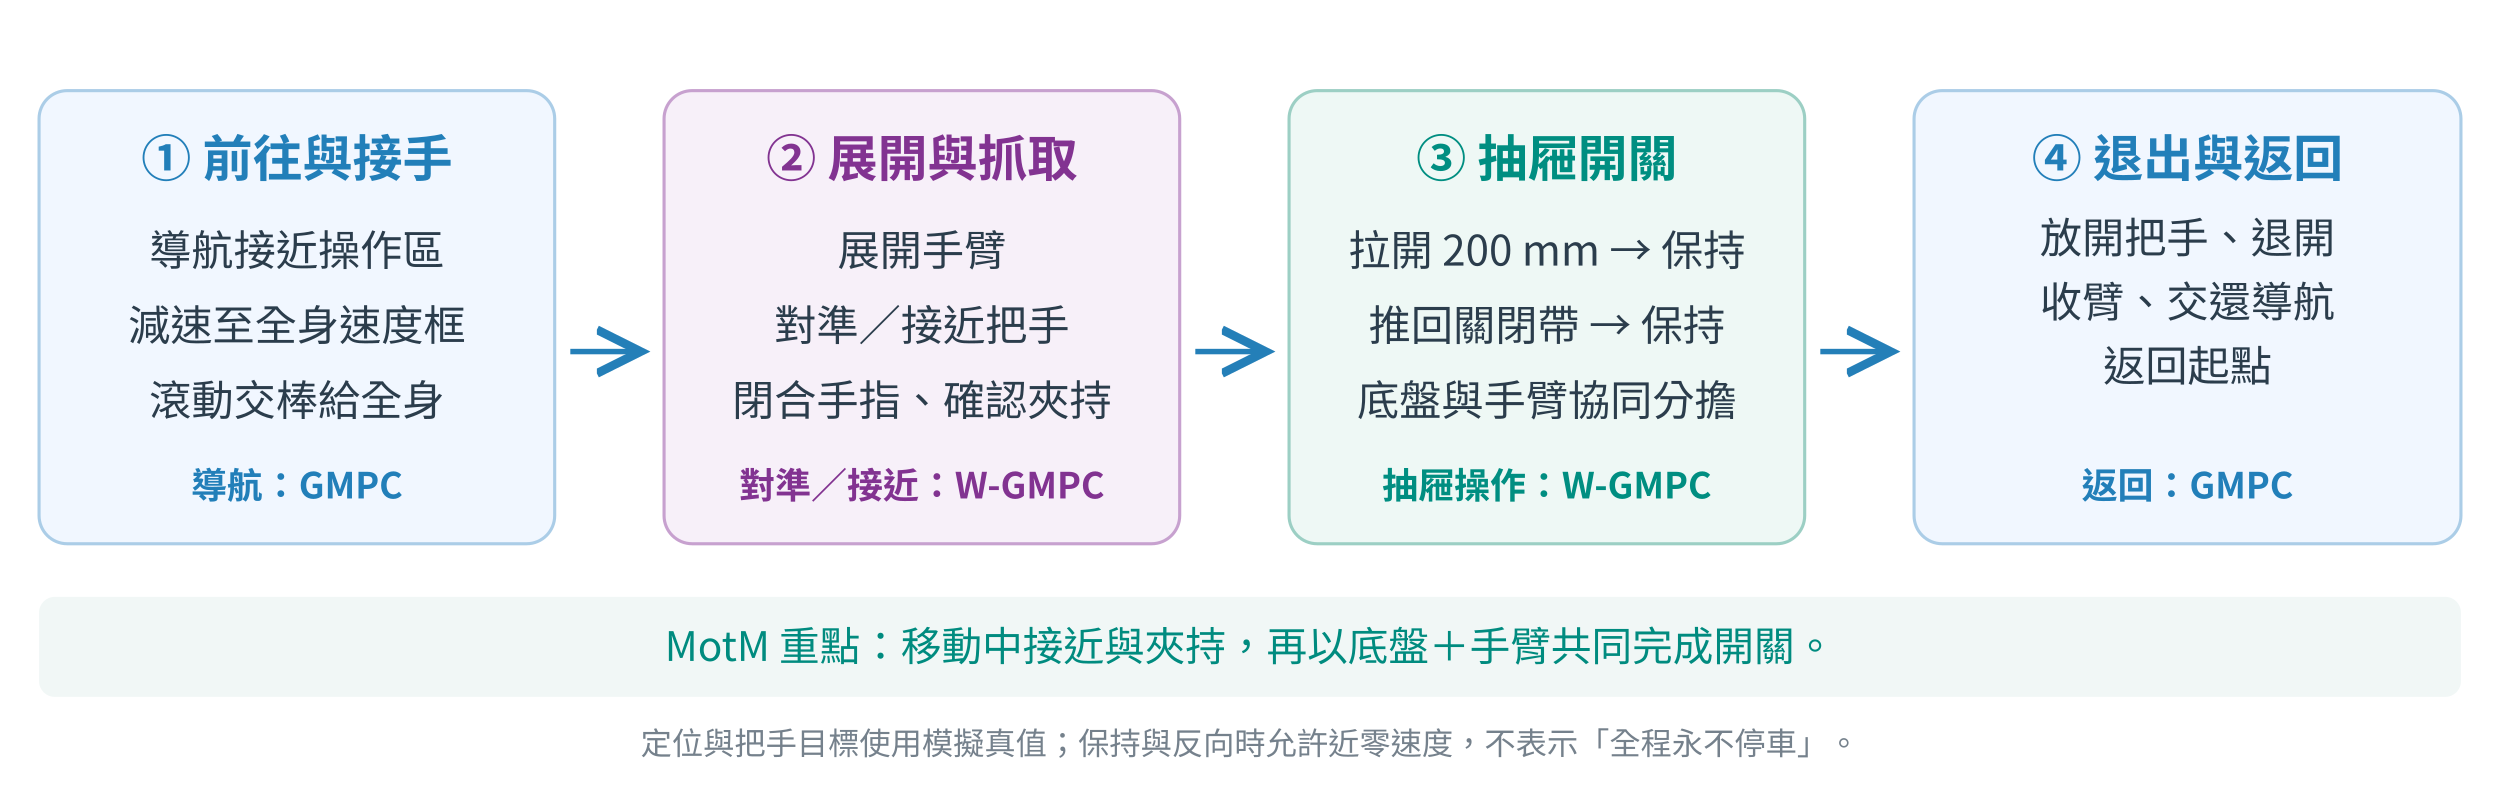
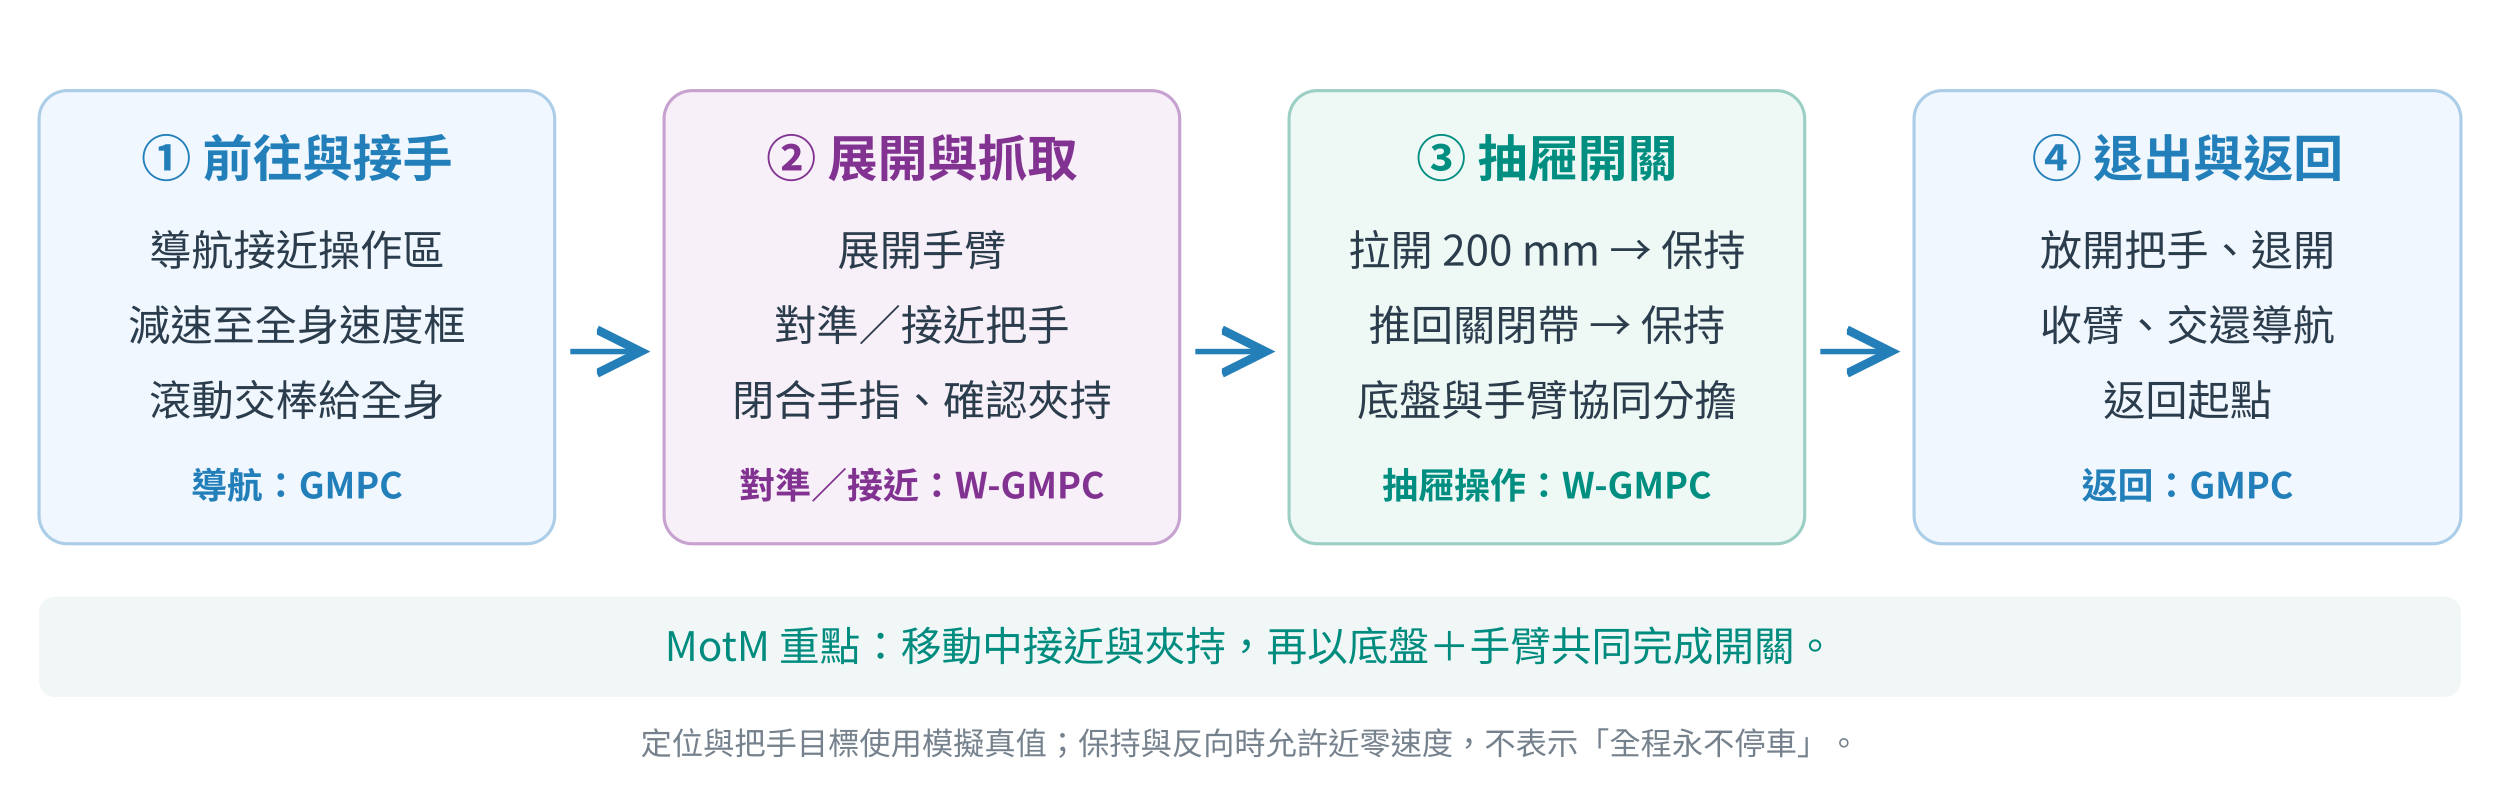
<svg xmlns="http://www.w3.org/2000/svg" width="1600" height="510" viewBox="0 0 1600 510">
  <defs>
    <marker id="arr" markerWidth="10" markerHeight="10" refX="8" refY="5" orient="auto">
      <path d="M0 1L8 5L0 9" fill="none" stroke="#247fb8" stroke-width="1.6" />
    </marker>
  </defs>
  <g font-family="Noto Sans CJK TC, Noto Sans CJK JP, sans-serif">
    <g stroke-width="2">
      <rect x="25" y="58" width="330" height="290" rx="18" fill="#f1f7ff" stroke="#abcde7" />
      <rect x="425" y="58" width="330" height="290" rx="18" fill="#f7f0f9" stroke="#c7a1cf" />
      <rect x="825" y="58" width="330" height="290" rx="18" fill="#eef8f5" stroke="#9ccfc4" />
      <rect x="1225" y="58" width="350" height="290" rx="18" fill="#f1f7ff" stroke="#abcde7" />
    </g>
    <g text-anchor="middle" font-size="32" font-weight="700">
      <text x="190" y="113" fill="#227fb9">① 前往與接手</text>
      <text x="590" y="113" fill="#823391">② 展開與抓取</text>
      <text x="990" y="113" fill="#008e81">③ 抽屜開關</text>
      <text x="1400" y="113" fill="#227fb9">④ 退出與返回</text>
    </g>
    <g text-anchor="middle" font-size="27" fill="#2b3d4c">
      <text x="190" y="170">導航接近操作區</text>
      <text x="190" y="218">減速至全身速度框</text>
      <text x="190" y="266">滾動交棒給全身</text>
      <text x="590" y="170">展開手臂</text>
      <text x="590" y="218">對準／接近把手</text>
      <text x="590" y="266">閉合手指、確認夾持</text>
      <text x="990" y="170">拉開 200 mm → 保持</text>
      <text x="990" y="218">推回關閉帶 → 保持</text>
      <text x="990" y="266">底盤與手臂協同分擔</text>
-       <text x="1400" y="162">放開把手、退開</text>
-       <text x="1400" y="203">收臂、交還導航</text>
-       <text x="1400" y="244">返回起點</text>
+       <text x="1400" y="170">放開把手、退開</text>
+       <text x="1400" y="218">收臂、交還導航</text>
+       <text x="1400" y="266">返回起點</text>
    </g>
    <g fill="none" stroke="#247fb8" stroke-width="3.5" marker-end="url(#arr)">
      <path d="M365 225H410" />
      <path d="M765 225H810" />
      <path d="M1165 225H1210" />
    </g>
    <g text-anchor="middle" font-size="23" font-weight="600">
      <text x="190" y="319" fill="#227fb9">導航：GMPC</text>
      <text x="590" y="319" fill="#823391">對準／接近：W-GMPC</text>
      <text x="990" y="319" fill="#008e81">抽屜操作：W-GMPC</text>
      <text x="1400" y="319" fill="#227fb9">返回：GMPC</text>
    </g>
    <rect x="25" y="382" width="1550" height="64" rx="10" fill="#f1f7f6" />
    <text x="800" y="423" text-anchor="middle" fill="#008b7f" font-size="26">MotM 重點：移動中接近與夾持，再以底盤＋手臂共同完成開關。</text>
    <text x="800" y="483" text-anchor="middle" fill="#75818c" font-size="20">定位與把手目標使用模擬真值；保持與反向時允許近零速度，不表示「全程永不停車」。</text>
  </g>
</svg>
